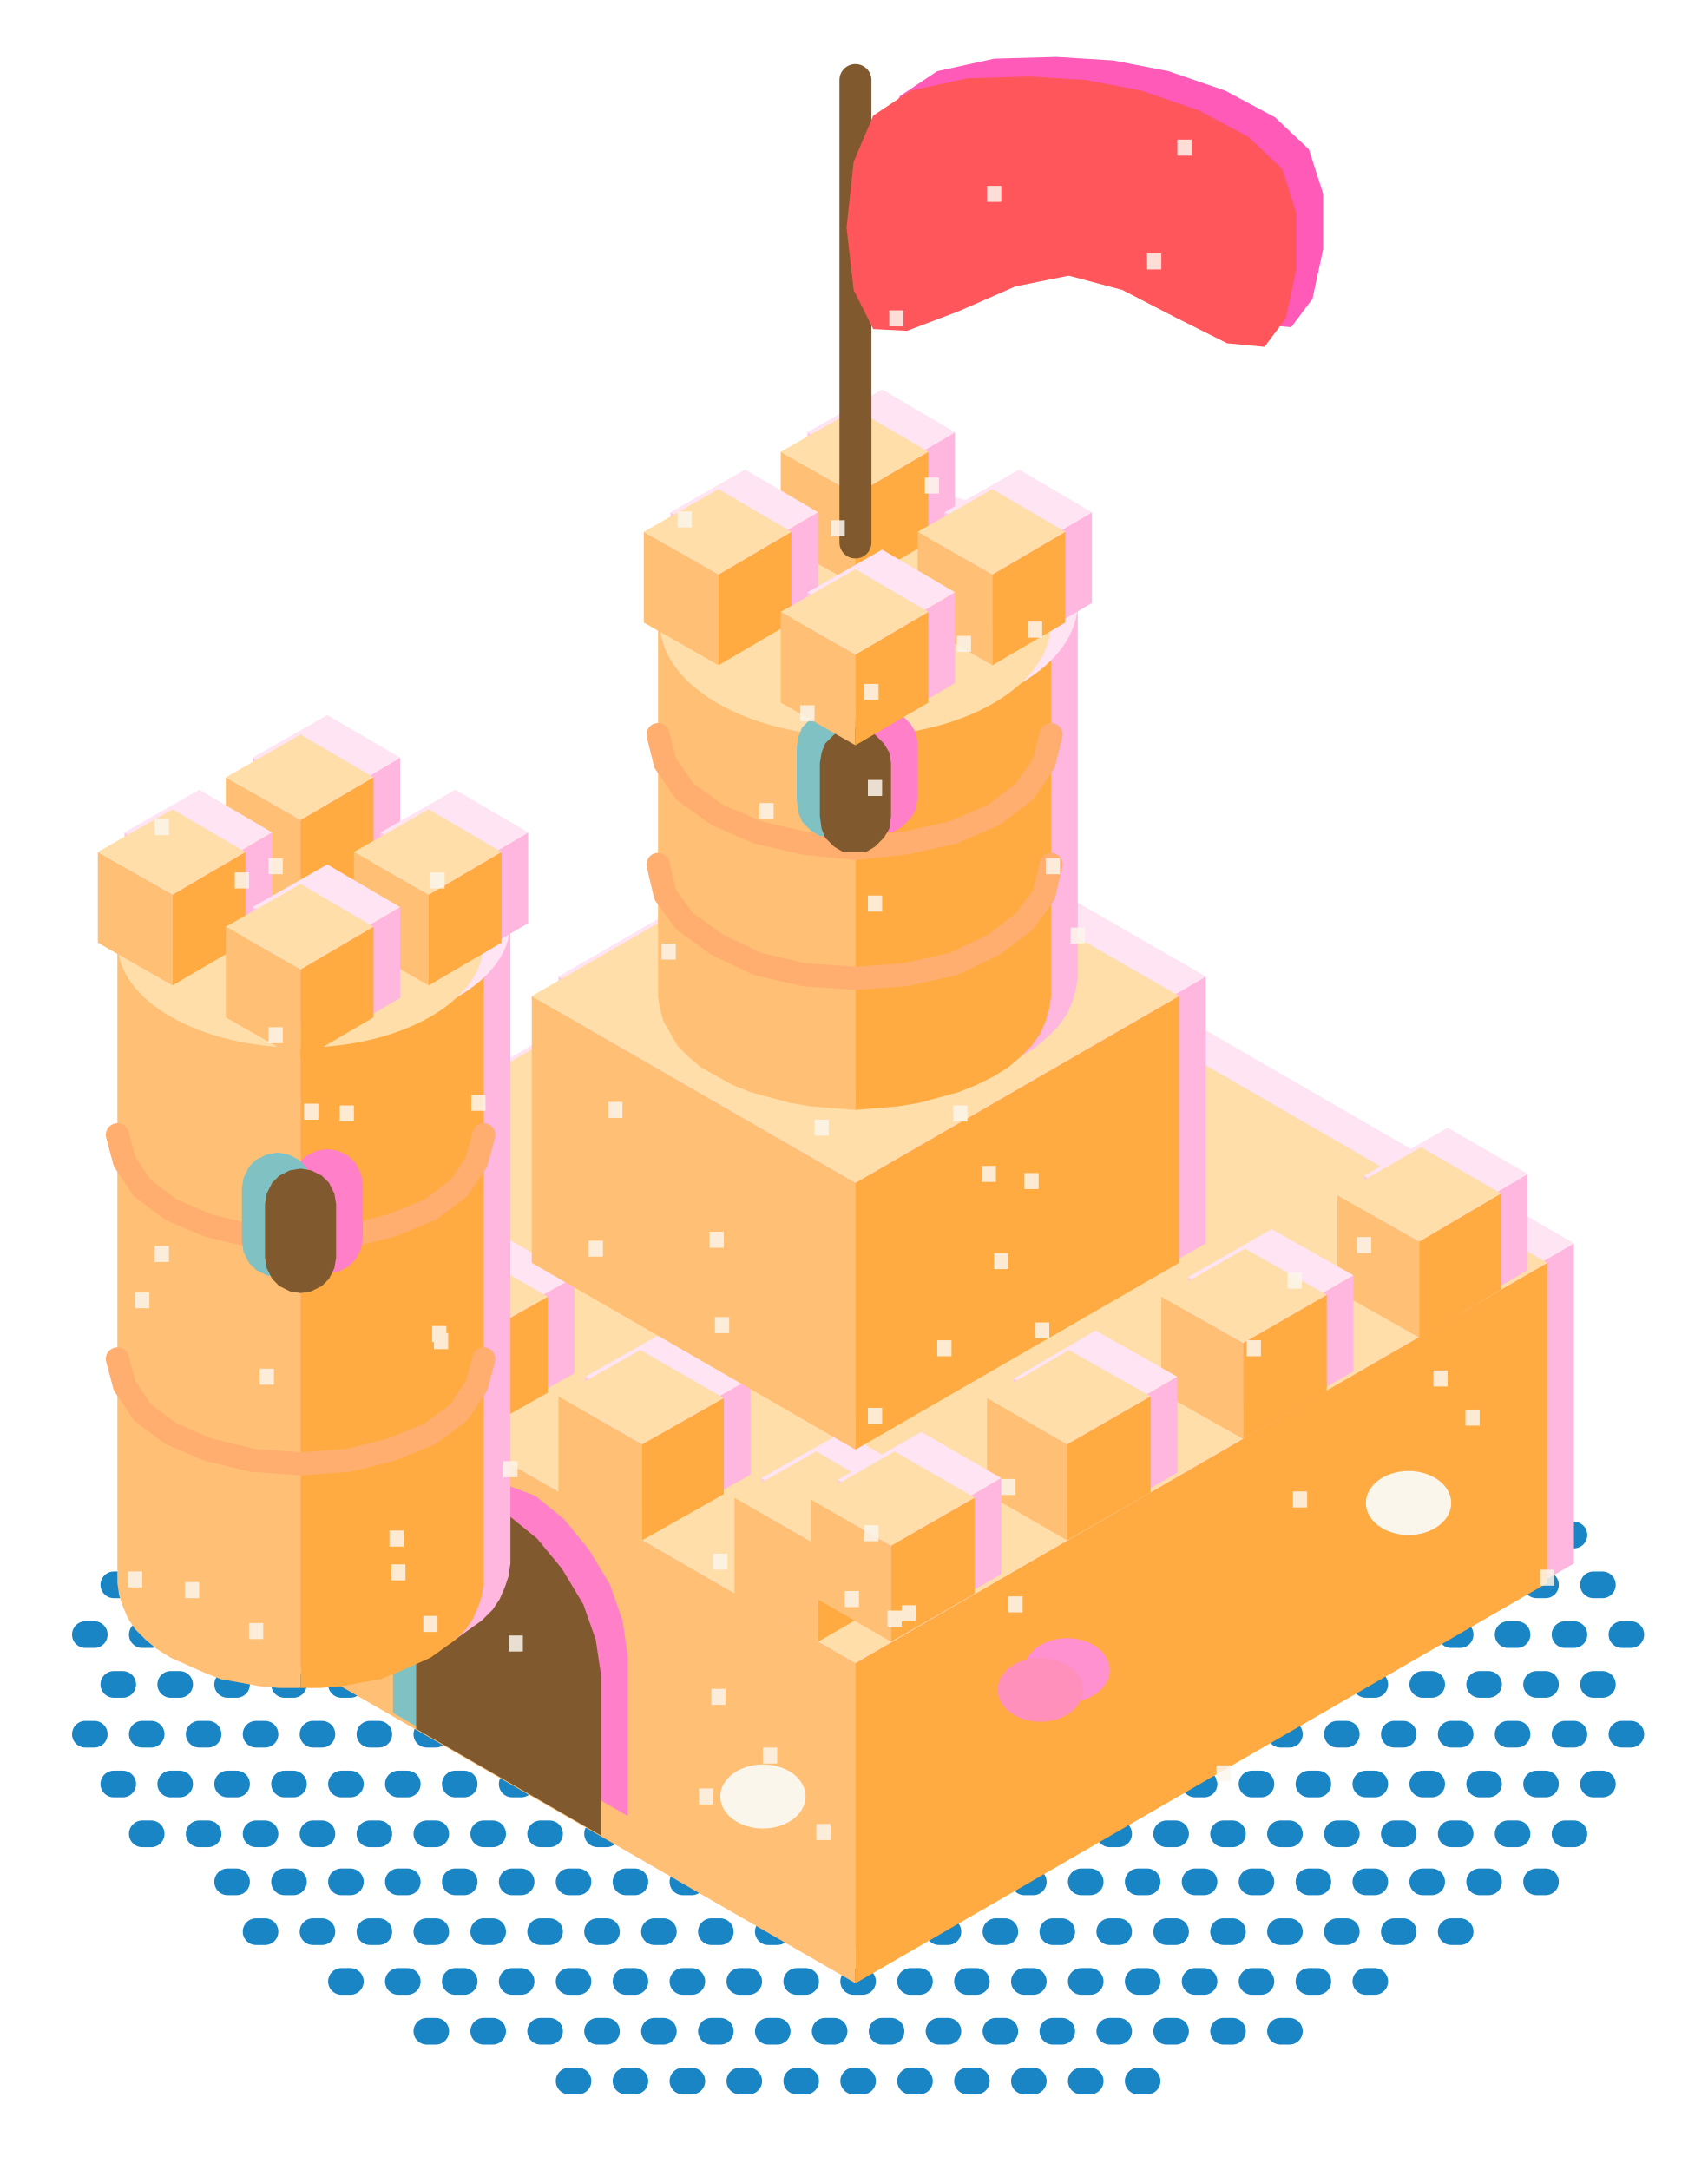
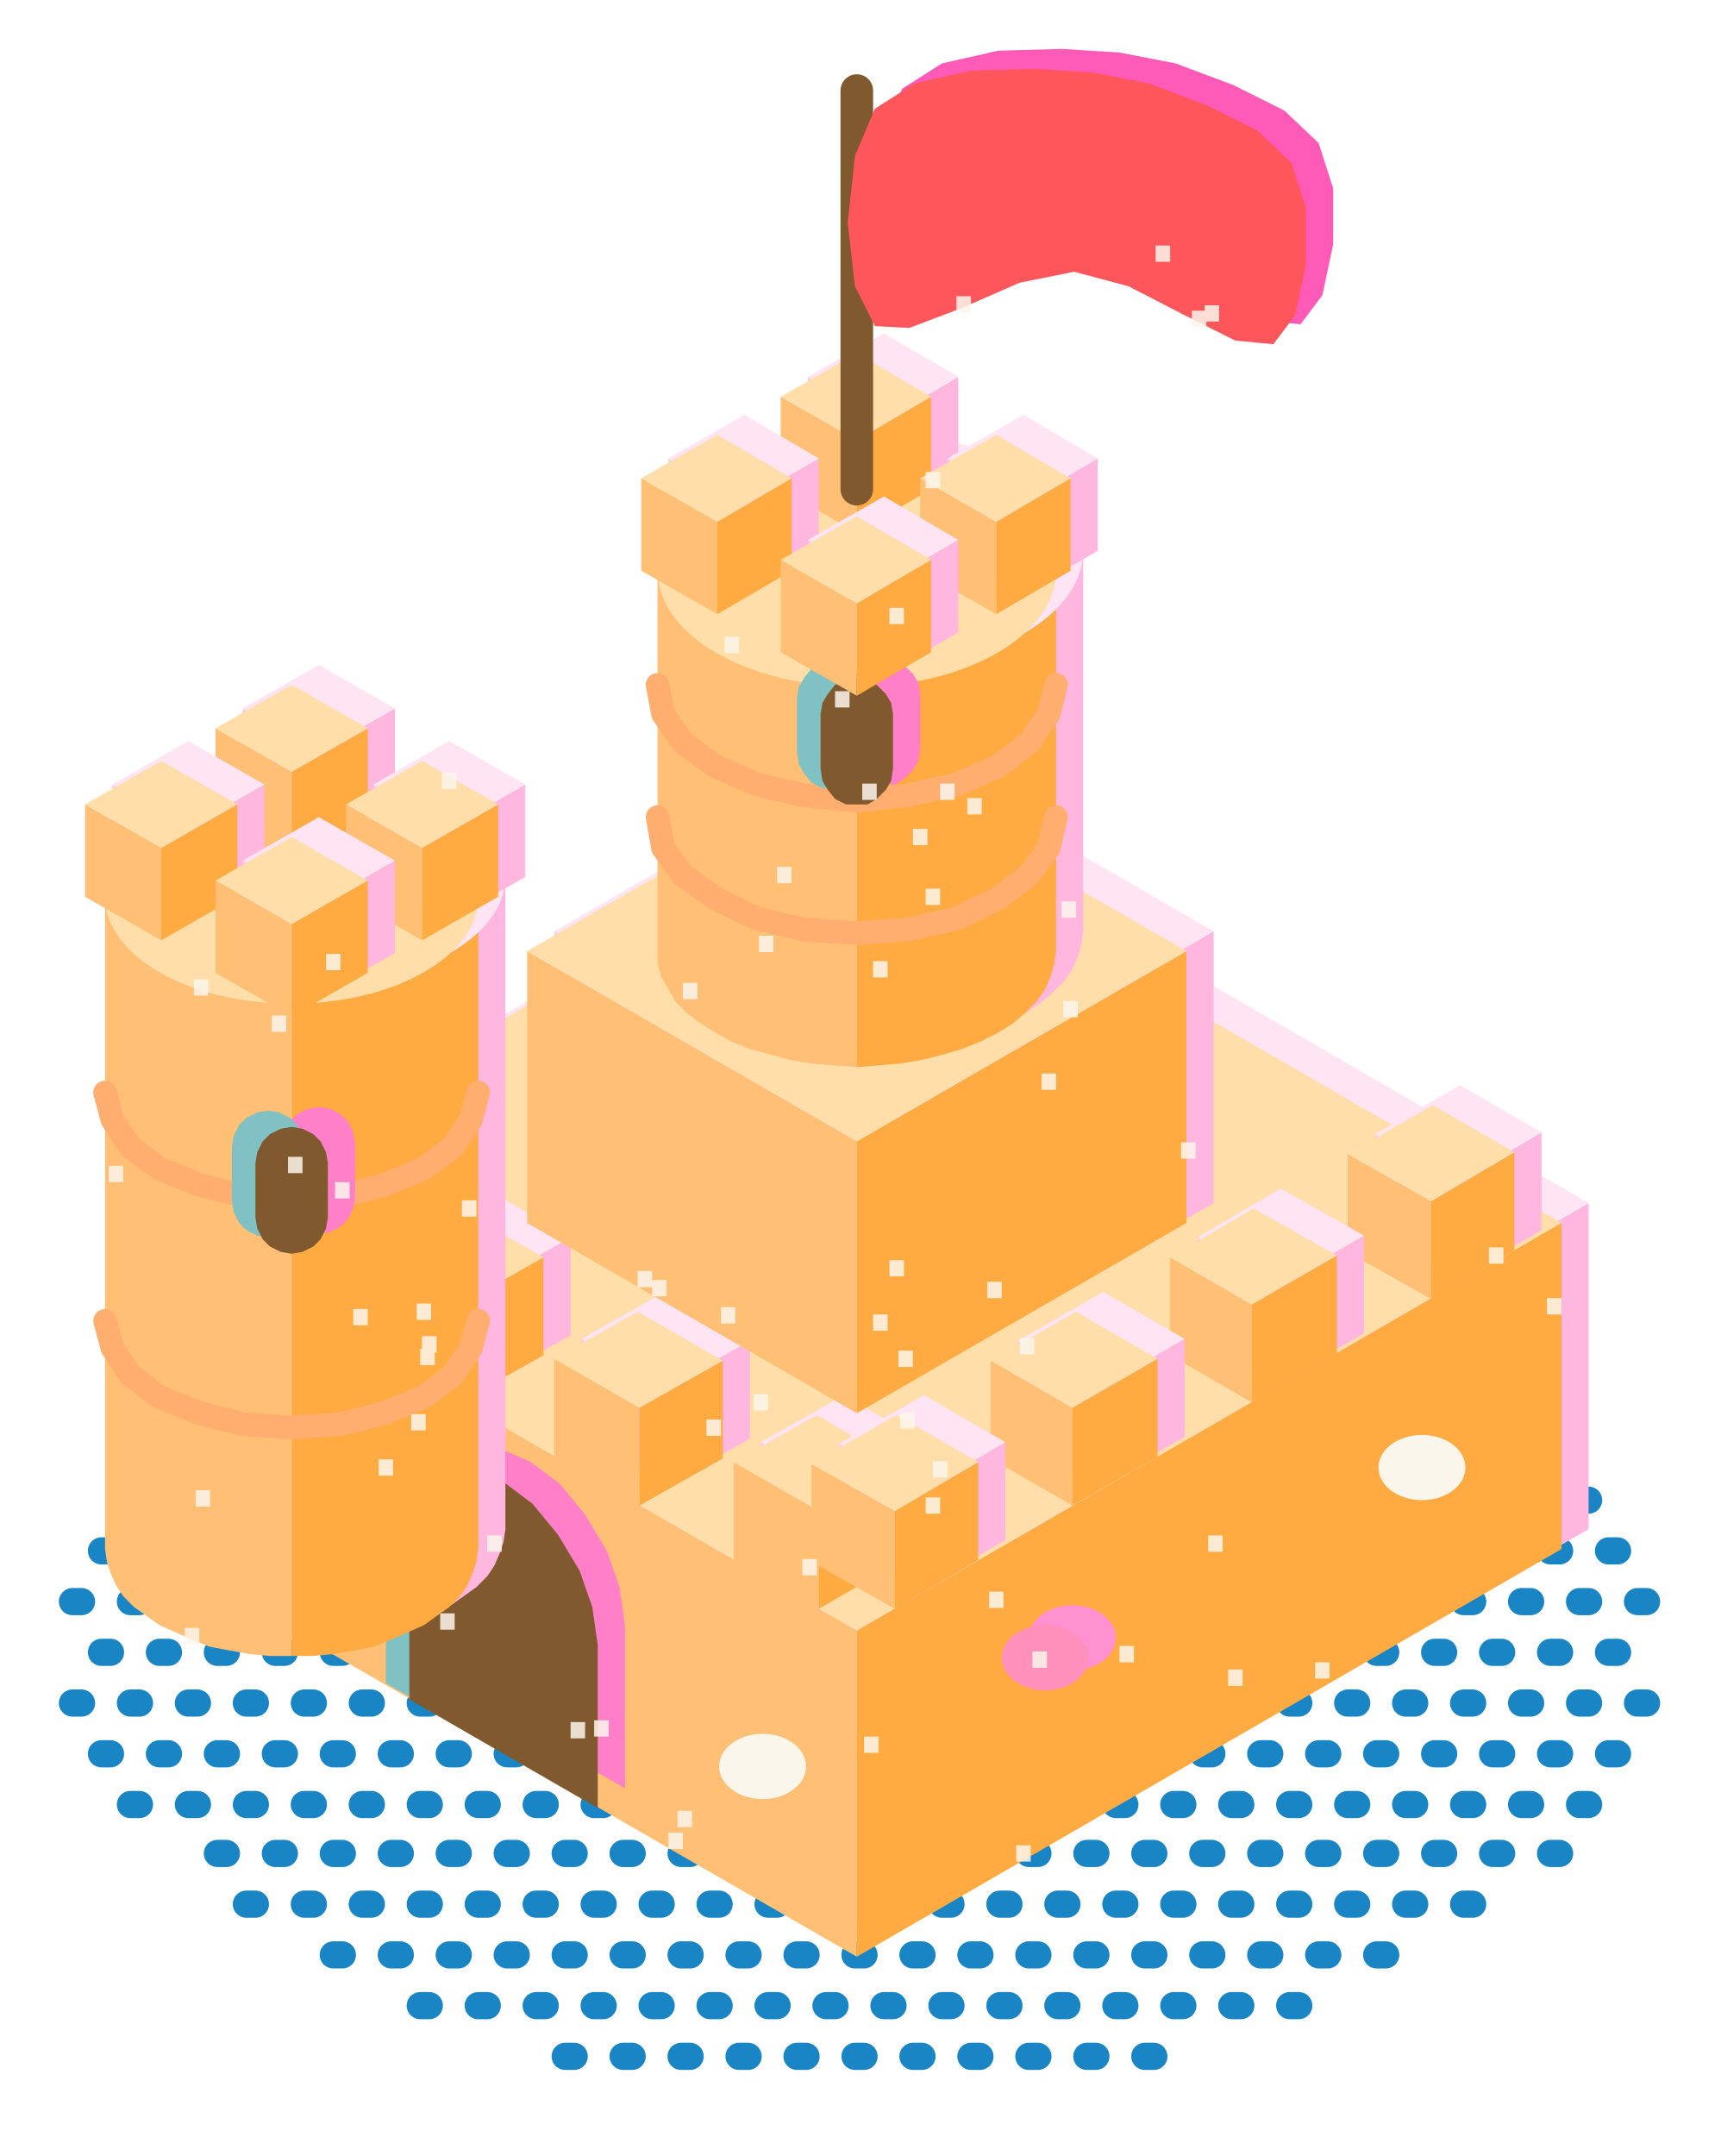
- <svg xmlns="http://www.w3.org/2000/svg" viewBox="0 0 96 122" width="96" height="122">
+ <svg xmlns="http://www.w3.org/2000/svg" viewBox="0 0 95 119" width="95" height="119">
  <defs>
-     <path id="p1" d="M9.1,89L48.1,111.5 48.1,93.5 9.1,71Z" />
-     <path id="p2" d="M87,89L48.1,111.5 48.1,93.5 87,71Z" />
-     <path id="p3" d="M48.1,48.5L87,71 48.1,93.5 9.1,71Z" />
-     <path id="p4" d="M11.7,72.5L16.4,75.2 16.4,69.8 11.7,67.1Z" />
-     <path id="p5" d="M20.9,72.6L16.4,75.2 16.4,69.8 20.9,67.2Z" />
-     <path id="p6" d="M16.2,64.5L20.9,67.2 16.4,69.8 11.7,67.1Z" />
-     <path id="p7" d="M75.2,72.6L79.8,75.2 79.8,69.8 75.2,67.2Z" />
-     <path id="p8" d="M84.4,72.5L79.8,75.2 79.8,69.8 84.4,67.1Z" />
-     <path id="p9" d="M79.9,64.5L84.4,67.1 79.8,69.8 75.2,67.2Z" />
-     <path id="p10" d="M21.6,78.2L26.2,80.9 26.2,75.5 21.6,72.8Z" />
-     <path id="p11" d="M30.8,78.3L26.2,80.9 26.2,75.5 30.8,72.9Z" />
-     <path id="p12" d="M26.1,70.2L30.8,72.9 26.2,75.5 21.6,72.8Z" />
-     <path id="p13" d="M65.3,78.3L69.9,80.9 69.9,75.5 65.3,72.9Z" />
-     <path id="p14" d="M74.6,78.2L69.9,80.9 69.9,75.5 74.6,72.8Z" />
-     <path id="p15" d="M70,70.2L74.6,72.8 69.9,75.5 65.3,72.9Z" />
-     <path id="p16" d="M31.4,83.9L36.1,86.6 36.1,81.2 31.4,78.5Z" />
-     <path id="p17" d="M40.7,84L36.1,86.6 36.1,81.2 40.7,78.6Z" />
-     <path id="p18" d="M36,75.9L40.7,78.6 36.1,81.2 31.4,78.5Z" />
-     <path id="p19" d="M55.5,84L60,86.6 60,81.2 55.5,78.6Z" />
-     <path id="p20" d="M64.7,83.9L60,86.6 60,81.2 64.7,78.5Z" />
-     <path id="p21" d="M60.1,75.9L64.7,78.5 60,81.2 55.5,78.6Z" />
-     <path id="p22" d="M41.3,89.6L46,92.3 46,86.9 41.3,84.2Z" />
-     <path id="p23" d="M50.5,89.7L46,92.3 46,86.9 50.5,84.3Z" />
-     <path id="p24" d="M45.9,81.6L50.5,84.3 46,86.9 41.3,84.2Z" />
-     <path id="p25" d="M45.6,89.7L50.1,92.3 50.1,86.9 45.6,84.3Z" />
-     <path id="p26" d="M54.8,89.6L50.1,92.3 50.1,86.9 54.8,84.2Z" />
-     <path id="p27" d="M50.3,81.6L54.8,84.2 50.1,86.9 45.6,84.3Z" />
-     <path id="p28" d="M23.4,97.2L23.4,88.2 23.6,86.5 24.4,85.3 25.5,84.6 27,84.6 28.6,85.2 30.2,86.5 31.6,88.2 32.8,90.2 33.5,92.2 33.8,94.2 33.8,103.2Z" />
-     <path id="p29" d="M6.6,89L6.7,89.7 6.9,90.3 7.2,91 7.6,91.6 8.2,92.2 8.8,92.7 9.6,93.2 10.5,93.6 11.4,94 12.4,94.4 13.5,94.6 14.6,94.8 15.7,94.9 16.9,94.9 16.9,58.9 6.6,53Z" />
-     <path id="p30" d="M16.9,94.9L18,94.9 19.2,94.8 20.3,94.6 21.4,94.4 22.4,94 23.3,93.6 24.2,93.2 24.9,92.7 25.6,92.2 26.2,91.6 26.6,91 26.9,90.3 27.1,89.7 27.2,89 27.2,53 16.9,58.9Z" />
-     <path id="p31" d="M16.9,65.7L17.5,65.8 18.1,66.1 18.5,66.5 18.8,67.1 18.9,67.7 18.9,70.7 18.8,71.3 18.5,71.9 18.1,72.3 17.5,72.6 16.9,72.7 16.9,72.7 16.3,72.6 15.7,72.3 15.3,71.9 15,71.3 14.9,70.7 14.9,67.7 15,67.1 15.3,66.5 15.7,66.1 16.3,65.8 16.9,65.7Z" />
-     <path id="p32" d="M12.7,48.8L16.9,51.2 16.9,46.1 12.7,43.7Z" />
-     <path id="p33" d="M21,48.8L16.9,51.2 16.9,46.1 21,43.7Z" />
-     <path id="p34" d="M16.9,41.3L21,43.7 16.9,46.1 12.7,43.7Z" />
-     <path id="p35" d="M5.5,53L9.7,55.4 9.7,50.3 5.5,47.9Z" />
-     <path id="p36" d="M13.8,53L9.7,55.4 9.7,50.3 13.8,47.9Z" />
-     <path id="p37" d="M9.7,45.5L13.8,47.9 9.7,50.3 5.5,47.9Z" />
-     <path id="p38" d="M19.9,53L24.1,55.4 24.1,50.3 19.9,47.9Z" />
-     <path id="p39" d="M28.2,53L24.1,55.4 24.1,50.3 28.2,47.9Z" />
-     <path id="p40" d="M24.1,45.5L28.2,47.9 24.1,50.3 19.9,47.9Z" />
-     <path id="p41" d="M12.7,57.2L16.9,59.6 16.9,54.5 12.7,52.1Z" />
-     <path id="p42" d="M21,57.2L16.9,59.6 16.9,54.5 21,52.1Z" />
-     <path id="p43" d="M16.9,49.7L21,52.1 16.9,54.5 12.7,52.1Z" />
-     <path id="p44" d="M29.9,71L48.1,81.5 48.1,66.5 29.9,56Z" />
-     <path id="p45" d="M66.3,71L48.1,81.5 48.1,66.5 66.3,56Z" />
-     <path id="p46" d="M48.1,45.5L66.3,56 48.1,66.5 29.9,56Z" />
-     <path id="p47" d="M37,56L37.1,56.7 37.3,57.4 37.7,58.1 38.1,58.8 38.7,59.4 39.4,60 40.3,60.5 41.2,61 42.2,61.4 43.3,61.7 44.4,62 45.6,62.2 46.8,62.3 48.1,62.4 48.1,41.4 37,35Z" />
-     <path id="p48" d="M48.1,62.4L49.3,62.3 50.5,62.2 51.7,62 52.8,61.7 53.9,61.4 54.9,61 55.9,60.5 56.7,60 57.4,59.4 58,58.8 58.5,58.1 58.8,57.4 59,56.7 59.1,56 59.1,35 48.1,41.4Z" />
-     <path id="p49" d="M48.1,40.9L48.7,41 49.2,41.3 49.7,41.8 50,42.3 50.1,42.9 50.1,45.9 50,46.6 49.7,47.1 49.2,47.6 48.7,47.9 48.1,47.9 48.1,47.9 47.4,47.9 46.9,47.6 46.4,47.1 46.2,46.6 46.1,45.9 46.1,42.9 46.2,42.3 46.4,41.8 46.9,41.3 47.4,41 48.1,40.9Z" />
-     <path id="p50" d="M43.9,30.5L48.1,32.9 48.1,27.8 43.9,25.4Z" />
-     <path id="p51" d="M52.2,30.5L48.1,32.9 48.1,27.8 52.2,25.4Z" />
-     <path id="p52" d="M48.1,23L52.2,25.4 48.1,27.8 43.9,25.4Z" />
-     <path id="p53" d="M36.2,35L40.4,37.4 40.4,32.3 36.2,29.9Z" />
-     <path id="p54" d="M44.5,35L40.4,37.4 40.4,32.3 44.5,29.9Z" />
-     <path id="p55" d="M40.4,27.5L44.5,29.9 40.4,32.3 36.2,29.9Z" />
-     <path id="p56" d="M51.6,35L55.8,37.4 55.8,32.3 51.6,29.9Z" />
-     <path id="p57" d="M59.9,35L55.8,37.4 55.8,32.3 59.9,29.9Z" />
-     <path id="p58" d="M55.8,27.5L59.9,29.9 55.8,32.3 51.6,29.9Z" />
-     <path id="p59" d="M43.9,39.5L48.1,41.9 48.1,36.8 43.9,34.4Z" />
-     <path id="p60" d="M52.2,39.5L48.1,41.9 48.1,36.8 52.2,34.4Z" />
-     <path id="p61" d="M48.1,32L52.2,34.4 48.1,36.8 43.9,34.4Z" />
-     <path id="p62" d="M49.1,6.5L51.2,5.1 54.4,4.4 57.9,4.3 61.1,4.5 64.2,5.1 67.4,6.2 70.2,7.7 72.1,9.5 72.9,12 72.9,15.1 72.3,17.9 71.1,19.5 69,19.3 66.2,17.9 63.1,16.3 60.1,15.5 57.1,16.1 53.9,17.5 51,18.6 49.1,18.5 48,16.3 47.6,12.8 48,9.1Z" />
+     <path id="p1" d="M8.3,85.5L47.3,108 47.3,90 8.3,67.5Z" />
+     <path id="p2" d="M86.2,85.5L47.3,108 47.3,90 86.2,67.5Z" />
+     <path id="p3" d="M47.3,45L86.2,67.5 47.3,90 8.3,67.5Z" />
+     <path id="p4" d="M10.9,69L15.6,71.7 15.6,66.3 10.9,63.6Z" />
+     <path id="p5" d="M20.1,69.1L15.6,71.7 15.6,66.3 20.1,63.7Z" />
+     <path id="p6" d="M15.4,61L20.1,63.7 15.6,66.3 10.9,63.6Z" />
+     <path id="p7" d="M74.4,69.1L79,71.7 79,66.3 74.4,63.7Z" />
+     <path id="p8" d="M83.6,69L79,71.7 79,66.3 83.6,63.6Z" />
+     <path id="p9" d="M79.1,61L83.6,63.6 79,66.3 74.4,63.7Z" />
+     <path id="p10" d="M20.8,74.7L25.4,77.4 25.4,72 20.8,69.3Z" />
+     <path id="p11" d="M30,74.8L25.4,77.4 25.4,72 30,69.4Z" />
+     <path id="p12" d="M25.3,66.7L30,69.4 25.4,72 20.8,69.3Z" />
+     <path id="p13" d="M64.6,74.8L69.1,77.4 69.1,72 64.6,69.4Z" />
+     <path id="p14" d="M73.8,74.7L69.1,77.4 69.1,72 73.8,69.3Z" />
+     <path id="p15" d="M69.2,66.7L73.8,69.3 69.1,72 64.6,69.4Z" />
+     <path id="p16" d="M30.6,80.4L35.3,83.1 35.3,77.7 30.6,75Z" />
+     <path id="p17" d="M39.9,80.5L35.3,83.1 35.3,77.7 39.9,75.1Z" />
+     <path id="p18" d="M35.2,72.4L39.9,75.1 35.3,77.7 30.6,75Z" />
+     <path id="p19" d="M54.7,80.5L59.2,83.1 59.2,77.7 54.7,75.1Z" />
+     <path id="p20" d="M63.9,80.4L59.2,83.1 59.2,77.7 63.9,75Z" />
+     <path id="p21" d="M59.4,72.4L63.9,75 59.2,77.7 54.7,75.1Z" />
+     <path id="p22" d="M40.5,86.1L45.2,88.8 45.2,83.4 40.5,80.7Z" />
+     <path id="p23" d="M49.7,86.2L45.2,88.8 45.2,83.4 49.7,80.8Z" />
+     <path id="p24" d="M45.1,78.1L49.7,80.8 45.2,83.4 40.5,80.7Z" />
+     <path id="p25" d="M44.8,86.2L49.4,88.8 49.4,83.4 44.8,80.8Z" />
+     <path id="p26" d="M54,86.1L49.4,88.8 49.4,83.4 54,80.7Z" />
+     <path id="p27" d="M49.5,78.1L54,80.7 49.4,83.4 44.8,80.8Z" />
+     <path id="p28" d="M22.6,93.8L22.6,84.8 22.8,83 23.6,81.8 24.7,81.1 26.2,81.1 27.8,81.8 29.4,83 30.8,84.7 32,86.7 32.7,88.7 33,90.8 33,99.8Z" />
+     <path id="p29" d="M5.8,85.5L5.9,86.2 6.1,86.8 6.4,87.5 6.8,88.1 7.4,88.7 8.1,89.2 8.8,89.7 9.7,90.1 10.6,90.5 11.6,90.9 12.7,91.1 13.8,91.3 14.9,91.4 16.1,91.4 16.1,55.4 5.8,49.5Z" />
+     <path id="p30" d="M16.1,91.4L17.2,91.4 18.4,91.3 19.5,91.1 20.6,90.9 21.6,90.5 22.5,90.1 23.4,89.7 24.1,89.2 24.8,88.7 25.4,88.1 25.8,87.5 26.1,86.8 26.3,86.2 26.4,85.5 26.4,49.5 16.1,55.4Z" />
+     <path id="p31" d="M16.1,62.2L16.7,62.3 17.3,62.6 17.7,63 18,63.6 18.1,64.2 18.1,67.2 18,67.8 17.7,68.4 17.3,68.8 16.7,69.1 16.1,69.2 16.1,69.2 15.5,69.1 14.9,68.8 14.5,68.4 14.2,67.8 14.1,67.2 14.1,64.2 14.2,63.6 14.5,63 14.9,62.6 15.5,62.3 16.1,62.2Z" />
+     <path id="p32" d="M11.9,45.3L16.1,47.7 16.1,42.6 11.9,40.2Z" />
+     <path id="p33" d="M20.3,45.3L16.1,47.7 16.1,42.6 20.3,40.2Z" />
+     <path id="p34" d="M16.1,37.8L20.3,40.2 16.1,42.6 11.9,40.2Z" />
+     <path id="p35" d="M4.7,49.5L8.9,51.9 8.9,46.8 4.7,44.4Z" />
+     <path id="p36" d="M13.1,49.5L8.9,51.9 8.9,46.8 13.1,44.4Z" />
+     <path id="p37" d="M8.9,42L13.1,44.4 8.9,46.8 4.7,44.4Z" />
+     <path id="p38" d="M19.1,49.5L23.3,51.9 23.3,46.8 19.1,44.4Z" />
+     <path id="p39" d="M27.5,49.5L23.3,51.9 23.3,46.8 27.5,44.4Z" />
+     <path id="p40" d="M23.3,42L27.5,44.4 23.3,46.8 19.1,44.4Z" />
+     <path id="p41" d="M11.9,53.7L16.1,56.1 16.1,51 11.9,48.6Z" />
+     <path id="p42" d="M20.3,53.7L16.1,56.1 16.1,51 20.3,48.6Z" />
+     <path id="p43" d="M16.1,46.2L20.3,48.6 16.1,51 11.9,48.6Z" />
+     <path id="p44" d="M29.1,67.5L47.3,78 47.3,63 29.1,52.5Z" />
+     <path id="p45" d="M65.5,67.5L47.3,78 47.3,63 65.5,52.5Z" />
+     <path id="p46" d="M47.3,42L65.5,52.5 47.3,63 29.1,52.5Z" />
+     <path id="p47" d="M36.3,52.5L36.3,53.2 36.5,53.9 36.9,54.6 37.3,55.3 37.9,55.9 38.7,56.5 39.5,57 40.4,57.5 41.4,57.9 42.5,58.2 43.6,58.5 44.8,58.7 46,58.8 47.3,58.9 47.3,37.9 36.3,31.5Z" />
+     <path id="p48" d="M47.3,58.9L48.5,58.8 49.7,58.7 50.9,58.5 52.1,58.2 53.1,57.9 54.1,57.5 55.1,57 55.9,56.5 56.6,55.9 57.2,55.3 57.7,54.6 58,53.9 58.2,53.2 58.3,52.5 58.3,31.5 47.3,37.9Z" />
+     <path id="p49" d="M47.3,37.4L47.9,37.5 48.4,37.8 48.9,38.3 49.2,38.8 49.3,39.4 49.3,42.4 49.2,43.1 48.9,43.6 48.4,44.1 47.9,44.4 47.3,44.4 47.3,44.4 46.7,44.4 46.1,44.1 45.7,43.6 45.4,43.1 45.3,42.4 45.3,39.4 45.4,38.8 45.7,38.3 46.1,37.8 46.7,37.5 47.3,37.4Z" />
+     <path id="p50" d="M43.1,27L47.3,29.4 47.3,24.3 43.1,21.9Z" />
+     <path id="p51" d="M51.4,27L47.3,29.4 47.3,24.3 51.4,21.9Z" />
+     <path id="p52" d="M47.3,19.5L51.4,21.9 47.3,24.3 43.1,21.9Z" />
+     <path id="p53" d="M35.4,31.5L39.6,33.9 39.6,28.8 35.4,26.4Z" />
+     <path id="p54" d="M43.7,31.5L39.6,33.9 39.6,28.8 43.7,26.4Z" />
+     <path id="p55" d="M39.6,24L43.7,26.4 39.6,28.8 35.4,26.4Z" />
+     <path id="p56" d="M50.8,31.5L55,33.9 55,28.8 50.8,26.4Z" />
+     <path id="p57" d="M59.1,31.5L55,33.9 55,28.8 59.1,26.4Z" />
+     <path id="p58" d="M55,24L59.1,26.4 55,28.8 50.8,26.4Z" />
+     <path id="p59" d="M43.1,36L47.3,38.4 47.3,33.3 43.1,30.9Z" />
+     <path id="p60" d="M51.4,36L47.3,38.4 47.3,33.3 51.4,30.9Z" />
+     <path id="p61" d="M47.3,28.5L51.4,30.9 47.3,33.3 43.1,30.9Z" />
+     <path id="p62" d="M48.3,6L50.5,4.6 53.6,3.9 57.1,3.8 60.3,4 63.4,4.6 66.6,5.8 69.4,7.2 71.3,9 72.1,11.5 72.1,14.6 71.5,17.4 70.3,19 68.2,18.8 65.4,17.4 62.3,15.8 59.3,15 56.3,15.6 53.1,17 50.2,18.1 48.3,18 47.2,15.8 46.8,12.3 47.2,8.6Z" />
  </defs>
-   <path d="M33.6,69.6h.5m2.7,0h.5m2.7,0h.5m2.7,0h.5m2.7,0h.5m2.7,0h.5m2.7,0h.5m2.7,0h.5m2.7,0h.5m2.7,0h.5m-37.3,2.8h.5m2.7,0h.5m2.7,0h.5m2.7,0h.5m2.7,0h.5m2.7,0h.5m2.7,0h.5m2.7,0h.5m2.7,0h.5m2.7,0h.5m2.7,0h.5m2.7,0h.5m2.7,0h.5m2.7,0h.5m2.7,0h.5m-53.3,2.8h.5m2.7,0h.5m2.7,0h.5m2.7,0h.5m2.7,0h.5m2.7,0h.5m2.7,0h.5m2.7,0h.5m2.7,0h.5m2.7,0h.5m2.7,0h.5m2.7,0h.5m2.7,0h.5m2.7,0h.5m2.7,0h.5m2.7,0h.5m2.7,0h.5m2.7,0h.5m2.7,0h.5m2.7,0h.5m-62.9,2.8h.5m2.7,0h.5m2.7,0h.5m2.7,0h.5m2.7,0h.5m2.7,0h.5m2.7,0h.5m2.7,0h.5m2.7,0h.5m2.7,0h.5m2.7,0h.5m2.7,0h.5m2.7,0h.5m2.7,0h.5m2.7,0h.5m2.7,0h.5m2.7,0h.5m2.7,0h.5m2.7,0h.5m2.7,0h.5m2.7,0h.5m-69.3,2.8h.5m2.7,0h.5m2.7,0h.5m2.7,0h.5m2.7,0h.5m2.7,0h.5m2.7,0h.5m2.7,0h.5m2.7,0h.5m2.7,0h.5m2.7,0h.5m2.7,0h.5m2.7,0h.5m2.7,0h.5m2.7,0h.5m2.7,0h.5m2.7,0h.5m2.7,0h.5m2.7,0h.5m2.7,0h.5m2.7,0h.5m2.7,0h.5m2.7,0h.5m2.7,0h.5m-75.7,2.8h.5m2.7,0h.5m2.7,0h.5m2.7,0h.5m2.7,0h.5m2.7,0h.5m2.7,0h.5m2.7,0h.5m2.7,0h.5m2.7,0h.5m2.7,0h.5m2.7,0h.5m2.7,0h.5m2.7,0h.5m2.7,0h.5m2.7,0h.5m2.7,0h.5m2.7,0h.5m2.7,0h.5m2.7,0h.5m2.7,0h.5m2.7,0h.5m2.7,0h.5m2.7,0h.5m2.7,0h.5m-78.9,2.7h.5m2.7,0h.5m2.7,0h.5m2.7,0h.5m2.7,0h.5m2.7,0h.5m2.7,0h.5m2.7,0h.5m2.7,0h.5m2.7,0h.5m2.7,0h.5m2.7,0h.5m2.7,0h.5m2.7,0h.5m2.7,0h.5m2.7,0h.5m2.7,0h.5m2.7,0h.5m2.7,0h.5m2.7,0h.5m2.7,0h.5m2.7,0h.5m2.7,0h.5m2.7,0h.5m2.7,0h.5m2.7,0h.5m-82.1,2.8h.5m2.7,0h.5m2.7,0h.5m2.7,0h.5m2.7,0h.5m2.7,0h.5m2.7,0h.5m2.7,0h.5m2.7,0h.5m2.7,0h.5m2.7,0h.5m2.7,0h.5m2.7,0h.5m2.7,0h.5m2.7,0h.5m2.7,0h.5m2.7,0h.5m2.7,0h.5m2.7,0h.5m2.7,0h.5m2.7,0h.5m2.7,0h.5m2.7,0h.5m2.7,0h.5m2.7,0h.5m2.7,0h.5m2.7,0h.5m-85.3,2.8h.5m2.7,0h.5m2.7,0h.5m2.7,0h.5m2.7,0h.5m2.7,0h.5m2.7,0h.5m2.7,0h.5m2.7,0h.5m2.7,0h.5m2.7,0h.5m2.7,0h.5m2.7,0h.5m2.7,0h.5m2.7,0h.5m2.7,0h.5m2.7,0h.5m2.7,0h.5m2.7,0h.5m2.7,0h.5m2.7,0h.5m2.7,0h.5m2.7,0h.5m2.7,0h.5m2.7,0h.5m2.7,0h.5m2.7,0h.5m2.7,0h.5m-85.3,2.8h.5m2.7,0h.5m2.7,0h.5m2.7,0h.5m2.7,0h.5m2.7,0h.5m2.7,0h.5m2.7,0h.5m2.7,0h.5m2.7,0h.5m2.7,0h.5m2.7,0h.5m2.7,0h.5m2.7,0h.5m2.7,0h.5m2.7,0h.5m2.7,0h.5m2.7,0h.5m2.7,0h.5m2.7,0h.5m2.7,0h.5m2.7,0h.5m2.7,0h.5m2.7,0h.5m2.7,0h.5m2.7,0h.5m2.7,0h.5m-85.3,2.8h.5m2.7,0h.5m2.7,0h.5m2.7,0h.5m2.7,0h.5m2.7,0h.5m2.7,0h.5m2.7,0h.5m2.7,0h.5m2.7,0h.5m2.7,0h.5m2.7,0h.5m2.7,0h.5m2.7,0h.5m2.7,0h.5m2.7,0h.5m2.7,0h.5m2.7,0h.5m2.7,0h.5m2.7,0h.5m2.7,0h.5m2.7,0h.5m2.7,0h.5m2.7,0h.5m2.7,0h.5m2.7,0h.5m2.7,0h.5m2.7,0h.5m-85.3,2.8h.5m2.7,0h.5m2.7,0h.5m2.7,0h.5m2.7,0h.5m2.7,0h.5m2.7,0h.5m2.7,0h.5m2.7,0h.5m2.7,0h.5m2.7,0h.5m2.7,0h.5m2.7,0h.5m2.7,0h.5m2.7,0h.5m2.7,0h.5m2.7,0h.5m2.7,0h.5m2.7,0h.5m2.7,0h.5m2.7,0h.5m2.7,0h.5m2.7,0h.5m2.7,0h.5m2.7,0h.5m2.7,0h.5m2.7,0h.5m-82.1,2.8h.5m2.7,0h.5m2.7,0h.5m2.7,0h.5m2.7,0h.5m2.7,0h.5m2.7,0h.5m2.7,0h.5m2.7,0h.5m2.7,0h.5m2.7,0h.5m2.7,0h.5m2.7,0h.5m2.7,0h.5m2.7,0h.5m2.7,0h.5m2.7,0h.5m2.7,0h.5m2.7,0h.5m2.7,0h.5m2.7,0h.5m2.7,0h.5m2.7,0h.5m2.7,0h.5m2.7,0h.5m2.7,0h.5m-75.7,2.7h.5m2.7,0h.5m2.7,0h.5m2.7,0h.5m2.7,0h.5m2.7,0h.5m2.7,0h.5m2.7,0h.5m2.7,0h.5m2.7,0h.5m2.7,0h.5m2.7,0h.5m2.7,0h.5m2.7,0h.5m2.7,0h.5m2.7,0h.5m2.7,0h.5m2.7,0h.5m2.7,0h.5m2.7,0h.5m2.7,0h.5m2.7,0h.5m2.7,0h.5m2.7,0h.5m-72.5,2.8h.5m2.7,0h.5m2.7,0h.5m2.7,0h.5m2.7,0h.5m2.7,0h.5m2.7,0h.5m2.7,0h.5m2.7,0h.5m2.7,0h.5m2.7,0h.5m2.7,0h.5m2.7,0h.5m2.7,0h.5m2.7,0h.5m2.7,0h.5m2.7,0h.5m2.7,0h.5m2.7,0h.5m2.7,0h.5m2.7,0h.5m2.7,0h.5m-62.9,2.8h.5m2.7,0h.5m2.7,0h.5m2.7,0h.5m2.7,0h.5m2.7,0h.5m2.7,0h.5m2.7,0h.5m2.7,0h.5m2.7,0h.5m2.7,0h.5m2.7,0h.5m2.7,0h.5m2.7,0h.5m2.7,0h.5m2.7,0h.5m2.7,0h.5m2.7,0h.5m2.7,0h.5m-53.3,2.8h.5m2.7,0h.5m2.7,0h.5m2.7,0h.5m2.7,0h.5m2.7,0h.5m2.7,0h.5m2.7,0h.5m2.7,0h.5m2.7,0h.5m2.7,0h.5m2.7,0h.5m2.7,0h.5m2.7,0h.5m2.7,0h.5m2.7,0h.5m-40.5,2.8h.5m2.7,0h.5m2.7,0h.5m2.7,0h.5m2.7,0h.5m2.7,0h.5m2.7,0h.5m2.7,0h.5m2.7,0h.5m2.7,0h.5m2.7,0h.5" fill="none" stroke="#0078BF" stroke-width="1.5" stroke-linecap="round" opacity=".90" />
+   <path d="M32.8,66.1h.5m2.7,0h.5m2.7,0h.5m2.7,0h.5m2.7,0h.5m2.7,0h.5m2.7,0h.5m2.7,0h.5m2.7,0h.5m2.7,0h.5m-37.3,2.8h.5m2.7,0h.5m2.7,0h.5m2.7,0h.5m2.7,0h.5m2.7,0h.5m2.7,0h.5m2.7,0h.5m2.7,0h.5m2.7,0h.5m2.7,0h.5m2.7,0h.5m2.7,0h.5m2.7,0h.5m2.7,0h.5m-53.3,2.8h.5m2.7,0h.5m2.7,0h.5m2.7,0h.5m2.7,0h.5m2.7,0h.5m2.7,0h.5m2.7,0h.5m2.7,0h.5m2.7,0h.5m2.7,0h.5m2.7,0h.5m2.7,0h.5m2.7,0h.5m2.7,0h.5m2.7,0h.5m2.7,0h.5m2.7,0h.5m2.7,0h.5m2.7,0h.5m-62.9,2.8h.5m2.7,0h.5m2.7,0h.5m2.7,0h.5m2.7,0h.5m2.7,0h.5m2.7,0h.5m2.7,0h.5m2.7,0h.5m2.7,0h.5m2.7,0h.5m2.7,0h.5m2.7,0h.5m2.7,0h.5m2.7,0h.5m2.7,0h.5m2.7,0h.5m2.7,0h.5m2.7,0h.5m2.7,0h.5m2.7,0h.5m-69.3,2.8h.5m2.7,0h.5m2.7,0h.5m2.7,0h.5m2.7,0h.5m2.7,0h.5m2.7,0h.5m2.7,0h.5m2.7,0h.5m2.7,0h.5m2.7,0h.5m2.7,0h.5m2.7,0h.5m2.7,0h.5m2.7,0h.5m2.7,0h.5m2.7,0h.5m2.7,0h.5m2.7,0h.5m2.7,0h.5m2.7,0h.5m2.7,0h.5m2.7,0h.5m2.7,0h.5m-75.7,2.8h.5m2.7,0h.5m2.7,0h.5m2.7,0h.5m2.7,0h.5m2.7,0h.5m2.7,0h.5m2.7,0h.5m2.7,0h.5m2.7,0h.5m2.7,0h.5m2.7,0h.5m2.7,0h.5m2.7,0h.5m2.7,0h.5m2.7,0h.5m2.7,0h.5m2.7,0h.5m2.7,0h.5m2.7,0h.5m2.7,0h.5m2.7,0h.5m2.7,0h.5m2.7,0h.5m2.7,0h.5m-78.9,2.7h.5m2.7,0h.5m2.7,0h.5m2.7,0h.5m2.7,0h.5m2.7,0h.5m2.7,0h.5m2.7,0h.5m2.7,0h.5m2.7,0h.5m2.7,0h.5m2.7,0h.5m2.7,0h.5m2.7,0h.5m2.7,0h.5m2.7,0h.5m2.7,0h.5m2.7,0h.5m2.7,0h.5m2.7,0h.5m2.7,0h.5m2.7,0h.5m2.7,0h.5m2.7,0h.5m2.7,0h.5m2.7,0h.5m-82.1,2.8h.5m2.7,0h.5m2.7,0h.5m2.7,0h.5m2.7,0h.5m2.7,0h.5m2.7,0h.5m2.7,0h.5m2.7,0h.5m2.7,0h.5m2.7,0h.5m2.7,0h.5m2.7,0h.5m2.7,0h.5m2.7,0h.5m2.7,0h.5m2.7,0h.5m2.7,0h.5m2.7,0h.5m2.7,0h.5m2.7,0h.5m2.7,0h.5m2.7,0h.5m2.7,0h.5m2.7,0h.5m2.7,0h.5m2.7,0h.5m-85.3,2.8h.5m2.7,0h.5m2.7,0h.5m2.7,0h.5m2.7,0h.5m2.7,0h.5m2.7,0h.5m2.7,0h.5m2.7,0h.5m2.7,0h.5m2.7,0h.5m2.7,0h.5m2.7,0h.5m2.7,0h.5m2.7,0h.5m2.7,0h.5m2.7,0h.5m2.7,0h.5m2.7,0h.5m2.7,0h.5m2.7,0h.5m2.7,0h.5m2.7,0h.5m2.7,0h.5m2.7,0h.5m2.7,0h.5m2.7,0h.5m2.7,0h.5m-85.3,2.8h.5m2.7,0h.5m2.7,0h.5m2.7,0h.5m2.7,0h.5m2.7,0h.5m2.7,0h.5m2.7,0h.5m2.7,0h.5m2.7,0h.5m2.7,0h.5m2.7,0h.5m2.7,0h.5m2.7,0h.5m2.7,0h.5m2.7,0h.5m2.7,0h.5m2.7,0h.5m2.7,0h.5m2.7,0h.5m2.7,0h.5m2.7,0h.5m2.7,0h.5m2.7,0h.5m2.7,0h.5m2.7,0h.5m2.7,0h.5m-85.3,2.8h.5m2.7,0h.5m2.7,0h.5m2.7,0h.5m2.7,0h.5m2.7,0h.5m2.7,0h.5m2.7,0h.5m2.7,0h.5m2.7,0h.5m2.7,0h.5m2.7,0h.5m2.7,0h.5m2.7,0h.5m2.7,0h.5m2.7,0h.5m2.7,0h.5m2.7,0h.5m2.7,0h.5m2.7,0h.5m2.7,0h.5m2.7,0h.5m2.7,0h.5m2.7,0h.5m2.7,0h.5m2.7,0h.5m2.7,0h.5m2.7,0h.5m-85.3,2.8h.5m2.7,0h.5m2.7,0h.5m2.7,0h.5m2.7,0h.5m2.7,0h.5m2.7,0h.5m2.7,0h.5m2.7,0h.5m2.7,0h.5m2.7,0h.5m2.7,0h.5m2.7,0h.5m2.7,0h.5m2.7,0h.5m2.7,0h.5m2.7,0h.5m2.7,0h.5m2.7,0h.5m2.7,0h.5m2.7,0h.5m2.7,0h.5m2.7,0h.5m2.7,0h.5m2.7,0h.5m2.7,0h.5m2.7,0h.5m-82.1,2.8h.5m2.7,0h.5m2.7,0h.5m2.7,0h.5m2.7,0h.5m2.7,0h.5m2.7,0h.5m2.7,0h.5m2.7,0h.5m2.7,0h.5m2.7,0h.5m2.7,0h.5m2.7,0h.5m2.7,0h.5m2.7,0h.5m2.7,0h.5m2.7,0h.5m2.7,0h.5m2.7,0h.5m2.7,0h.5m2.7,0h.5m2.7,0h.5m2.7,0h.5m2.7,0h.5m2.7,0h.5m2.7,0h.5m-75.7,2.7h.5m2.7,0h.5m2.7,0h.5m2.7,0h.5m2.7,0h.5m2.7,0h.5m2.7,0h.5m2.7,0h.5m2.7,0h.5m2.7,0h.5m2.7,0h.5m2.7,0h.5m2.7,0h.5m2.7,0h.5m2.7,0h.5m2.7,0h.5m2.7,0h.5m2.7,0h.5m2.7,0h.5m2.7,0h.5m2.7,0h.5m2.7,0h.5m2.7,0h.5m2.7,0h.5m-72.5,2.8h.5m2.7,0h.5m2.7,0h.5m2.7,0h.5m2.7,0h.5m2.7,0h.5m2.7,0h.5m2.7,0h.5m2.7,0h.5m2.7,0h.5m2.7,0h.5m2.7,0h.5m2.7,0h.5m2.7,0h.5m2.7,0h.5m2.7,0h.5m2.7,0h.5m2.7,0h.5m2.7,0h.5m2.7,0h.5m2.7,0h.5m2.7,0h.5m-62.9,2.8h.5m2.7,0h.5m2.7,0h.5m2.7,0h.5m2.7,0h.5m2.7,0h.5m2.7,0h.5m2.7,0h.5m2.7,0h.5m2.7,0h.5m2.7,0h.5m2.7,0h.5m2.7,0h.5m2.7,0h.5m2.7,0h.5m2.7,0h.5m2.7,0h.5m2.7,0h.5m2.7,0h.5m-53.3,2.8h.5m2.7,0h.5m2.7,0h.5m2.7,0h.5m2.7,0h.5m2.7,0h.5m2.7,0h.5m2.7,0h.5m2.7,0h.5m2.7,0h.5m2.7,0h.5m2.7,0h.5m2.7,0h.5m2.7,0h.5m2.7,0h.5m2.7,0h.5m-40.5,2.8h.5m2.7,0h.5m2.7,0h.5m2.7,0h.5m2.7,0h.5m2.7,0h.5m2.7,0h.5m2.7,0h.5m2.7,0h.5m2.7,0h.5m2.7,0h.5" fill="none" stroke="#0078BF" stroke-width="1.5" stroke-linecap="round" opacity=".90" />
  <use href="#p1" transform="translate(1.5 -1.1)" fill="#FFC8E7" />
  <use href="#p1" fill="#FFBF74" />
  <use href="#p2" transform="translate(1.5 -1.1)" fill="#FFB6DF" />
  <use href="#p2" fill="#FFAB42" />
  <use href="#p3" transform="translate(1.5 -1.1)" fill="#FFE4F3" />
  <use href="#p3" fill="#FFDEAA" />
  <use href="#p4" transform="translate(1.5 -1.1)" fill="#FFC8E7" />
  <use href="#p4" fill="#FFBF74" />
  <use href="#p5" transform="translate(1.5 -1.1)" fill="#FFB6DF" />
  <use href="#p5" fill="#FFAB42" />
  <use href="#p6" transform="translate(1.5 -1.1)" fill="#FFE4F3" />
  <use href="#p6" fill="#FFDEAA" />
  <use href="#p7" transform="translate(1.5 -1.1)" fill="#FFC8E7" />
  <use href="#p7" fill="#FFBF74" />
  <use href="#p8" transform="translate(1.5 -1.1)" fill="#FFB6DF" />
  <use href="#p8" fill="#FFAB42" />
  <use href="#p9" transform="translate(1.5 -1.1)" fill="#FFE4F3" />
  <use href="#p9" fill="#FFDEAA" />
  <use href="#p10" transform="translate(1.5 -1.1)" fill="#FFC8E7" />
  <use href="#p10" fill="#FFBF74" />
  <use href="#p11" transform="translate(1.5 -1.1)" fill="#FFB6DF" />
  <use href="#p11" fill="#FFAB42" />
  <use href="#p12" transform="translate(1.5 -1.1)" fill="#FFE4F3" />
  <use href="#p12" fill="#FFDEAA" />
  <use href="#p13" transform="translate(1.5 -1.1)" fill="#FFC8E7" />
  <use href="#p13" fill="#FFBF74" />
  <use href="#p14" transform="translate(1.5 -1.1)" fill="#FFB6DF" />
  <use href="#p14" fill="#FFAB42" />
  <use href="#p15" transform="translate(1.5 -1.1)" fill="#FFE4F3" />
  <use href="#p15" fill="#FFDEAA" />
  <use href="#p16" transform="translate(1.5 -1.1)" fill="#FFC8E7" />
  <use href="#p16" fill="#FFBF74" />
  <use href="#p17" transform="translate(1.5 -1.1)" fill="#FFB6DF" />
  <use href="#p17" fill="#FFAB42" />
  <use href="#p18" transform="translate(1.5 -1.1)" fill="#FFE4F3" />
  <use href="#p18" fill="#FFDEAA" />
  <use href="#p19" transform="translate(1.5 -1.1)" fill="#FFC8E7" />
  <use href="#p19" fill="#FFBF74" />
  <use href="#p20" transform="translate(1.5 -1.1)" fill="#FFB6DF" />
  <use href="#p20" fill="#FFAB42" />
  <use href="#p21" transform="translate(1.5 -1.1)" fill="#FFE4F3" />
  <use href="#p21" fill="#FFDEAA" />
  <use href="#p22" transform="translate(1.5 -1.1)" fill="#FFC8E7" />
  <use href="#p22" fill="#FFBF74" />
  <use href="#p23" transform="translate(1.5 -1.1)" fill="#FFB6DF" />
  <use href="#p23" fill="#FFAB42" />
  <use href="#p24" transform="translate(1.5 -1.1)" fill="#FFE4F3" />
  <use href="#p24" fill="#FFDEAA" />
  <use href="#p25" transform="translate(1.5 -1.1)" fill="#FFC8E7" />
  <use href="#p25" fill="#FFBF74" />
  <use href="#p26" transform="translate(1.5 -1.1)" fill="#FFB6DF" />
  <use href="#p26" fill="#FFAB42" />
  <use href="#p27" transform="translate(1.5 -1.1)" fill="#FFE4F3" />
  <use href="#p27" fill="#FFDEAA" />
  <use href="#p28" transform="translate(1.5 -1.1)" fill="#FF7FC8" />
  <use href="#p28" transform="translate(-1.3 -.9)" fill="#80C1C4" />
  <use href="#p28" fill="#805A2E" />
-   <ellipse cx="15.8" cy="81.9" rx="2.4" ry="1.8" fill="#FF91D0" />
-   <ellipse cx="14.3" cy="83" rx="2.4" ry="1.8" fill="#FF90BC" />
-   <ellipse cx="42.9" cy="101" rx="2.4" ry="1.8" fill="#FBF6EC" />
-   <ellipse cx="79.2" cy="84.5" rx="2.4" ry="1.8" fill="#FBF6EC" />
-   <ellipse cx="60" cy="93.9" rx="2.4" ry="1.8" fill="#FF91D0" />
-   <ellipse cx="58.5" cy="95" rx="2.4" ry="1.8" fill="#FF90BC" />
+   <ellipse cx="15" cy="78.4" rx="2.4" ry="1.8" fill="#FF91D0" />
+   <ellipse cx="13.5" cy="79.5" rx="2.4" ry="1.8" fill="#FF90BC" />
+   <ellipse cx="42.1" cy="97.5" rx="2.4" ry="1.8" fill="#FBF6EC" />
+   <ellipse cx="78.5" cy="81" rx="2.4" ry="1.8" fill="#FBF6EC" />
+   <ellipse cx="59.2" cy="90.4" rx="2.4" ry="1.8" fill="#FF91D0" />
+   <ellipse cx="57.7" cy="91.5" rx="2.4" ry="1.8" fill="#FF90BC" />
  <use href="#p29" transform="translate(1.5 -1.1)" fill="#FFC8E7" />
  <use href="#p29" fill="#FFBF74" />
  <use href="#p30" transform="translate(1.5 -1.1)" fill="#FFB6DF" />
  <use href="#p30" fill="#FFAB42" />
-   <ellipse cx="18.4" cy="51.9" rx="10.3" ry="5.9" fill="#FFE4F3" />
-   <ellipse cx="16.9" cy="53" rx="10.3" ry="5.9" fill="#FFDEAA" />
-   <path d="M27.2,76.4L26.8,77.9 25.8,79.4 24.2,80.6 22,81.5 19.6,82.1 16.9,82.3 14.2,82.1 11.7,81.5 9.6,80.6 8,79.4 7,77.9 6.6,76.4M27.2,63.8L26.8,65.3 25.8,66.8 24.2,68 22,68.9 19.6,69.5 16.9,69.7 14.2,69.5 11.7,68.9 9.6,68 8,66.8 7,65.3 6.6,63.8" fill="none" stroke="#FFAE70" stroke-width="1.3" stroke-linecap="round" stroke-linejoin="round" />
+   <ellipse cx="17.6" cy="48.4" rx="10.3" ry="5.9" fill="#FFE4F3" />
+   <ellipse cx="16.1" cy="49.5" rx="10.3" ry="5.9" fill="#FFDEAA" />
+   <path d="M26.4,72.9L26,74.4 25,75.9 23.4,77.1 21.2,78 18.8,78.6 16.1,78.8 13.4,78.6 11,78 8.8,77.1 7.2,75.9 6.2,74.4 5.8,72.9M26.4,60.3L26,61.8 25,63.3 23.4,64.5 21.2,65.4 18.8,66 16.1,66.2 13.4,66 11,65.4 8.8,64.5 7.2,63.3 6.2,61.8 5.8,60.3" fill="none" stroke="#FFAE70" stroke-width="1.3" stroke-linecap="round" stroke-linejoin="round" />
  <use href="#p31" transform="translate(1.5 -1.1)" fill="#FF7FC8" />
  <use href="#p31" transform="translate(-1.3 -.9)" fill="#80C1C4" />
  <use href="#p31" fill="#805A2E" />
  <use href="#p32" transform="translate(1.5 -1.1)" fill="#FFC8E7" />
  <use href="#p32" fill="#FFBF74" />
  <use href="#p33" transform="translate(1.5 -1.1)" fill="#FFB6DF" />
  <use href="#p33" fill="#FFAB42" />
  <use href="#p34" transform="translate(1.5 -1.1)" fill="#FFE4F3" />
  <use href="#p34" fill="#FFDEAA" />
  <use href="#p35" transform="translate(1.5 -1.1)" fill="#FFC8E7" />
  <use href="#p35" fill="#FFBF74" />
  <use href="#p36" transform="translate(1.5 -1.1)" fill="#FFB6DF" />
  <use href="#p36" fill="#FFAB42" />
  <use href="#p37" transform="translate(1.5 -1.1)" fill="#FFE4F3" />
  <use href="#p37" fill="#FFDEAA" />
  <use href="#p38" transform="translate(1.5 -1.1)" fill="#FFC8E7" />
  <use href="#p38" fill="#FFBF74" />
  <use href="#p39" transform="translate(1.5 -1.1)" fill="#FFB6DF" />
  <use href="#p39" fill="#FFAB42" />
  <use href="#p40" transform="translate(1.5 -1.1)" fill="#FFE4F3" />
  <use href="#p40" fill="#FFDEAA" />
  <use href="#p41" transform="translate(1.5 -1.1)" fill="#FFC8E7" />
  <use href="#p41" fill="#FFBF74" />
  <use href="#p42" transform="translate(1.5 -1.1)" fill="#FFB6DF" />
  <use href="#p42" fill="#FFAB42" />
  <use href="#p43" transform="translate(1.5 -1.1)" fill="#FFE4F3" />
  <use href="#p43" fill="#FFDEAA" />
  <use href="#p44" transform="translate(1.5 -1.1)" fill="#FFC8E7" />
  <use href="#p44" fill="#FFBF74" />
  <use href="#p45" transform="translate(1.5 -1.1)" fill="#FFB6DF" />
  <use href="#p45" fill="#FFAB42" />
  <use href="#p46" transform="translate(1.5 -1.1)" fill="#FFE4F3" />
  <use href="#p46" fill="#FFDEAA" />
  <use href="#p47" transform="translate(1.5 -1.1)" fill="#FFC8E7" />
  <use href="#p47" fill="#FFBF74" />
  <use href="#p48" transform="translate(1.5 -1.1)" fill="#FFB6DF" />
  <use href="#p48" fill="#FFAB42" />
-   <ellipse cx="49.6" cy="33.9" rx="11" ry="6.4" fill="#FFE4F3" />
-   <ellipse cx="48.1" cy="35" rx="11" ry="6.4" fill="#FFDEAA" />
-   <path d="M59.1,48.6L58.7,50.3 57.6,51.8 55.9,53.1 53.6,54.2 50.9,54.8 48.1,55 45.2,54.8 42.6,54.2 40.3,53.1 38.5,51.8 37.4,50.3 37,48.6M59.1,41.3L58.7,42.9 57.6,44.5 55.9,45.8 53.6,46.8 50.9,47.4 48.1,47.7 45.2,47.4 42.6,46.8 40.3,45.8 38.5,44.5 37.4,42.9 37,41.3" fill="none" stroke="#FFAE70" stroke-width="1.3" stroke-linecap="round" stroke-linejoin="round" />
+   <ellipse cx="48.8" cy="30.4" rx="11" ry="6.4" fill="#FFE4F3" />
+   <ellipse cx="47.3" cy="31.5" rx="11" ry="6.4" fill="#FFDEAA" />
+   <path d="M58.3,45.1L57.9,46.8 56.8,48.3 55.1,49.6 52.8,50.7 50.1,51.3 47.3,51.5 44.4,51.3 41.8,50.7 39.5,49.6 37.7,48.3 36.6,46.8 36.3,45.1M58.3,37.8L57.9,39.4 56.8,41 55.1,42.3 52.8,43.3 50.1,43.9 47.3,44.2 44.4,43.9 41.8,43.3 39.5,42.3 37.7,41 36.6,39.4 36.3,37.8" fill="none" stroke="#FFAE70" stroke-width="1.3" stroke-linecap="round" stroke-linejoin="round" />
  <use href="#p49" transform="translate(1.5 -1.1)" fill="#FF7FC8" />
  <use href="#p49" transform="translate(-1.3 -.9)" fill="#80C1C4" />
  <use href="#p49" fill="#805A2E" />
  <use href="#p50" transform="translate(1.5 -1.1)" fill="#FFC8E7" />
  <use href="#p50" fill="#FFBF74" />
  <use href="#p51" transform="translate(1.5 -1.1)" fill="#FFB6DF" />
  <use href="#p51" fill="#FFAB42" />
  <use href="#p52" transform="translate(1.5 -1.1)" fill="#FFE4F3" />
  <use href="#p52" fill="#FFDEAA" />
  <use href="#p53" transform="translate(1.5 -1.1)" fill="#FFC8E7" />
  <use href="#p53" fill="#FFBF74" />
  <use href="#p54" transform="translate(1.5 -1.1)" fill="#FFB6DF" />
  <use href="#p54" fill="#FFAB42" />
  <use href="#p55" transform="translate(1.5 -1.1)" fill="#FFE4F3" />
  <use href="#p55" fill="#FFDEAA" />
  <use href="#p56" transform="translate(1.5 -1.1)" fill="#FFC8E7" />
  <use href="#p56" fill="#FFBF74" />
  <use href="#p57" transform="translate(1.5 -1.1)" fill="#FFB6DF" />
  <use href="#p57" fill="#FFAB42" />
  <use href="#p58" transform="translate(1.5 -1.1)" fill="#FFE4F3" />
  <use href="#p58" fill="#FFDEAA" />
  <use href="#p59" transform="translate(1.5 -1.1)" fill="#FFC8E7" />
  <use href="#p59" fill="#FFBF74" />
  <use href="#p60" transform="translate(1.5 -1.1)" fill="#FFB6DF" />
  <use href="#p60" fill="#FFAB42" />
  <use href="#p61" transform="translate(1.5 -1.1)" fill="#FFE4F3" />
  <use href="#p61" fill="#FFDEAA" />
-   <path d="M48.1,30.5L48.1,4.5" fill="none" stroke="#805A2E" stroke-width="1.8" stroke-linecap="round" stroke-linejoin="round" />
+   <path d="M47.3,27L47.3,5" fill="none" stroke="#805A2E" stroke-width="1.8" stroke-linecap="round" stroke-linejoin="round" />
  <use href="#p62" transform="translate(1.5 -1.1)" fill="#FF5AB8" />
  <use href="#p62" fill="#FF565C" />
-   <path d="M50,17.9h.8m4.7,-7h.8m8.2,3.8h.8m.9,-6.4h.8m-58.3,38.2h.8m3.7,3h.8m1.1,-.8h.8m-.8,9.5h.8m8.3,-8.7h.8m12.2,4h.8m.1,-24.3h.8m3.8,16.4h.8m1.5,-5.5h.8m.9,-10.4h.8m1.1,9.2h.8m-.6,11.9h.8m-.8,-6.5h.8m2.4,-17h.8m1,8.9h.8m3.2,-.8h.8m.2,13.3h.8m.6,3.9h.8m-53.8,36.2h.8m-.4,-15.7h.8m.3,-2.6h.8m.9,18.9h.8m2.8,2.3h.8m-.2,-14.3h.8m1.7,-14.9h.8m1.2,.1h.8m2,23.9h.8m-.7,1.9h.8m1,2.9h.8m-.3,-16.3h.8m-.7,.4h.8m1.3,-13.4h.8m1,20.6h.8m-.5,9.8h.8m3.7,-22.2h.8m.3,-7.8h.8m4.9,7.3h.8m-.7,25.7h.8m-.7,-7.6h.8m-.7,-13.3h.8m1.9,24.2h.8m2.1,-35.3h.8m.9,26.5h.8m.3,-3.7h.8m-.6,-6.6h.8m.3,11.4h.8m0,-.3h.8m1.2,-14.9h.8m.1,-13.2h.8m.8,3.4h.8m-.1,4.9h.8m-.4,12.7h.8m-.4,6.6h.8m.1,-23.8h.8m-.2,8.4h.8m9.4,24.9h.8m.9,-23.9h.8m1.5,-3.8h.8m-.5,12.3h.8m2.8,-14.3h.8m3.5,7.5h.8m1,2.2h.8m3.4,9h.8m-48.1,12.3h.8m5.8,2h.8" fill="none" stroke="#FBF6EC" stroke-width=".9" opacity=".85" />
+   <path d="M52.8,16.8h.8m10.2,-2.8h.8m1.2,3.6h.8m-.1,-.3h.8m-56.6,37.2h.8m3.5,2h.8m2.2,-3.4h.8m5.6,-10h.8m12.5,11.6h.8m1.5,-19.1h.8m1.1,16.5h.8m.2,-3.8h.8m2.4,-9.7h.8m.7,5.1h.8m-.2,9.8h.8m.1,-19.5h.8m.5,12.2h.8m-.1,-19.7h.8m-.8,23h.8m0,-5.8h.8m.7,.8h.8m3.3,15.2h.8m.3,-9.5h.8m-.7,5.5h.8m-53.5,9.1h.8m3.4,25.5h.8m-.2,-7.6h.8m4.3,-18.4h.8m1.8,1.4h.8m.2,7h.8m.6,8.3h.8m1,-2.5h.8m-.5,-6.1h.8m-.6,2.5h.8m-.7,-.7h.8m.2,15.3h.8m.4,-22.8h.8m.6,18.5h.8m3.8,10.3h.8m.5,-.1h.8m1.6,-24.8h.8m0,.5h.8m2.2,7.7h.8m0,-6.2h.8m1,4.8h.8m1.9,9.1h.8m2.6,9.8h.8m-.3,-23.3h.8m.1,-3h.8m-.3,5h.8m-.7,3.4h.8m.6,4.7h.8m-.4,-2h.8m2.2,-9.9h.8m-.7,17.1h.8m.9,-14h.8m-.1,17.3h.8m4,-.3h.8m2.6,-27.8h.8m.7,21.7h.8m.3,7.4h.8m4,-.4h.8m8.8,-22.9h.8m2.4,2.8h.8m-49.3,29.5h.8m-.3,-1.2h.8m17.9,1.9h.8" fill="none" stroke="#FBF6EC" stroke-width=".9" opacity=".85" />
</svg>
